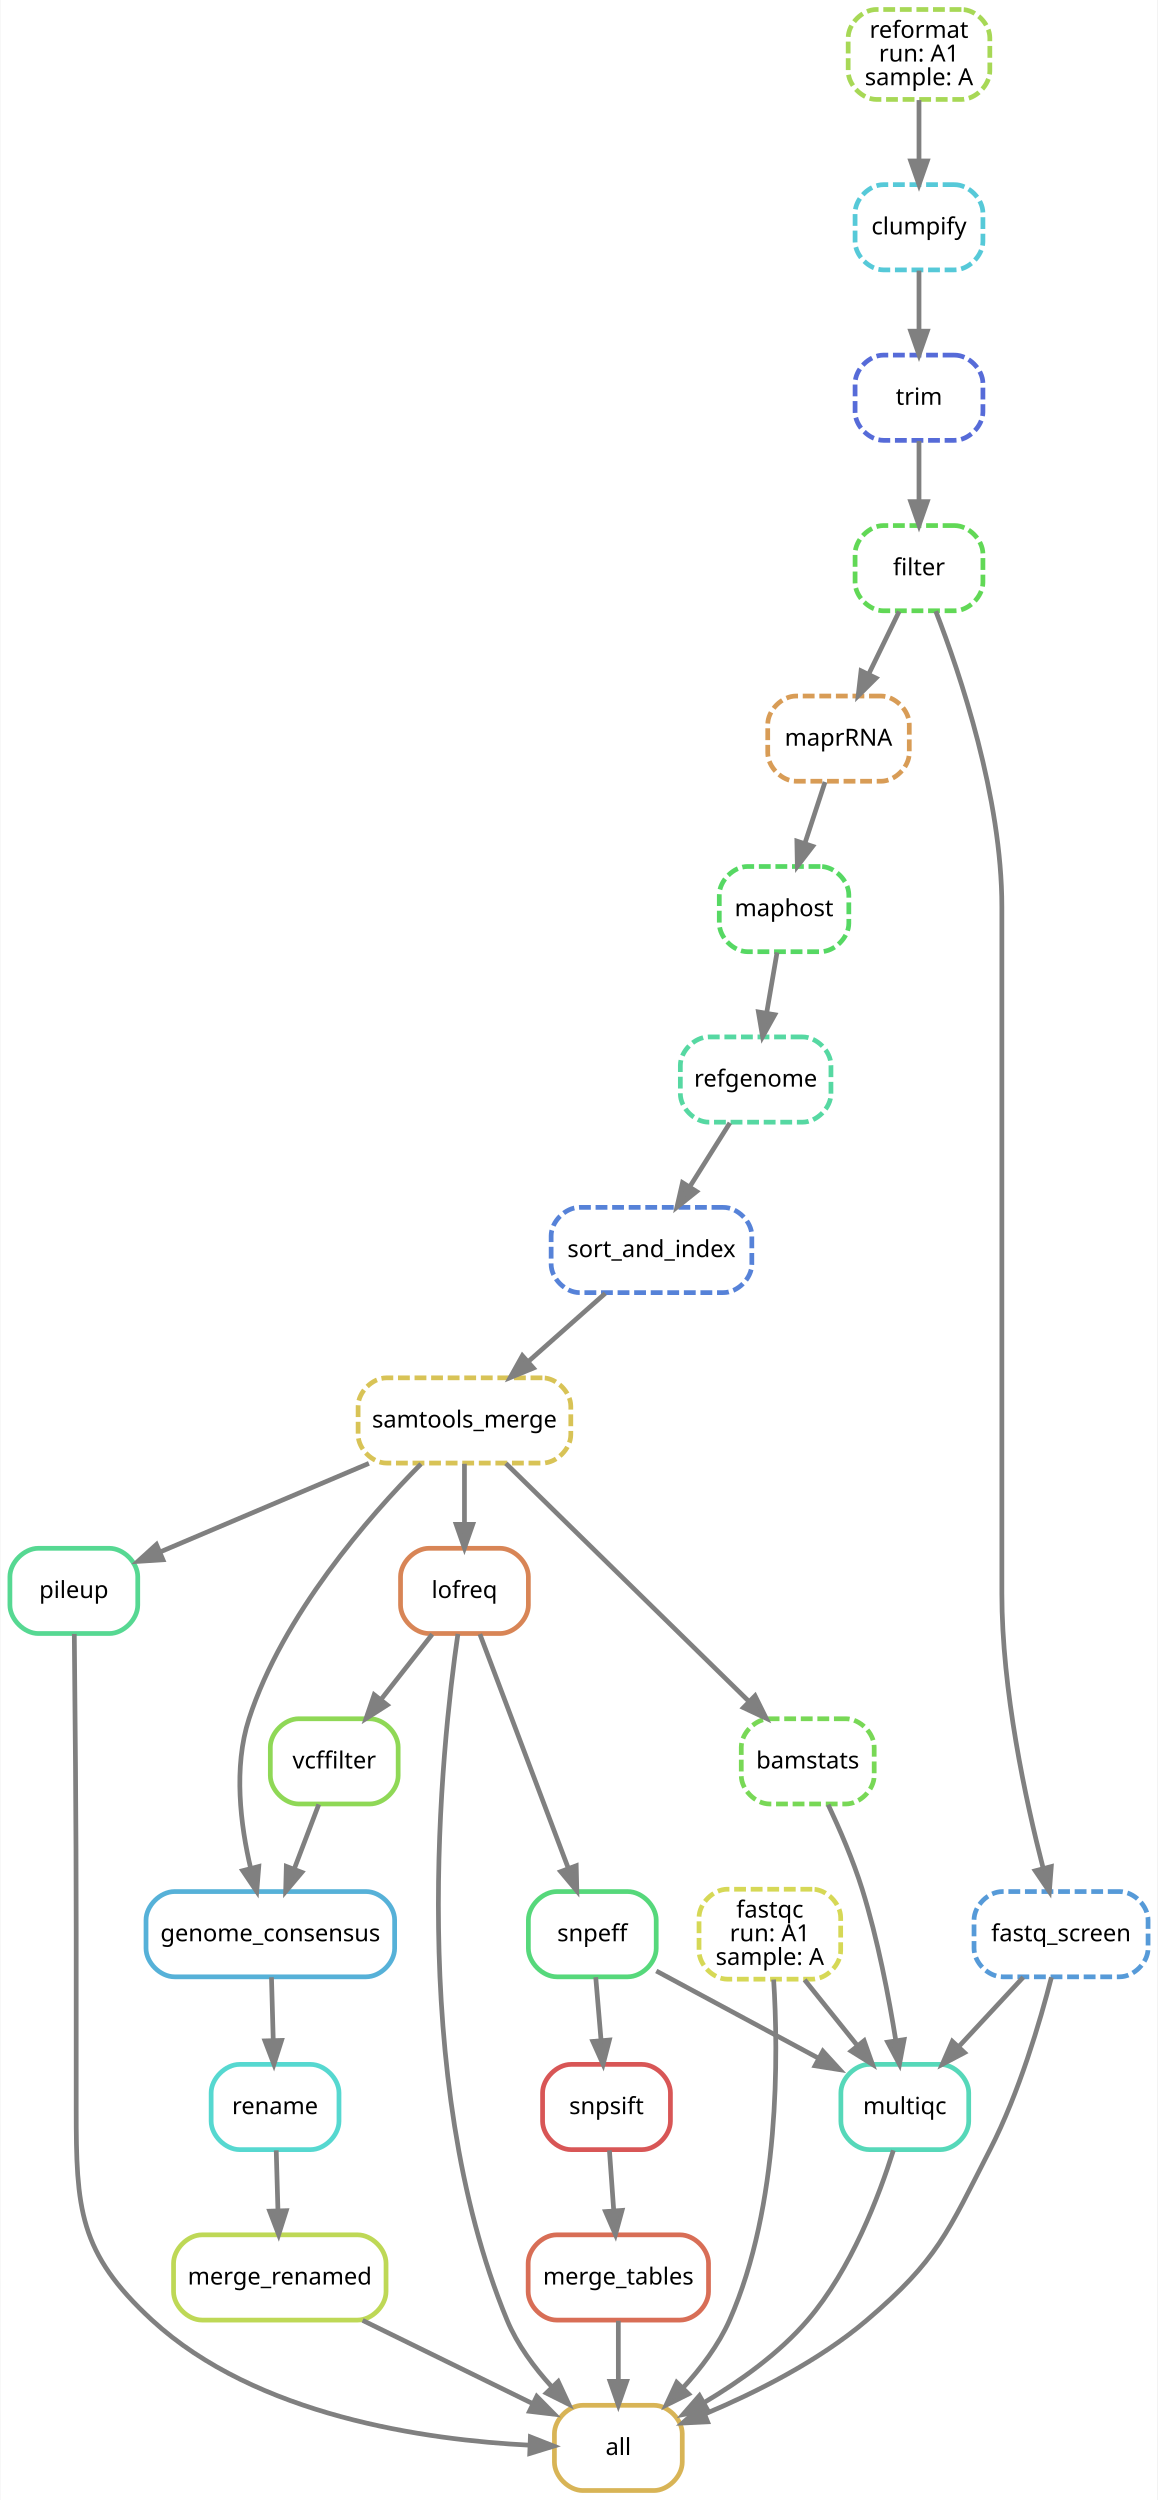
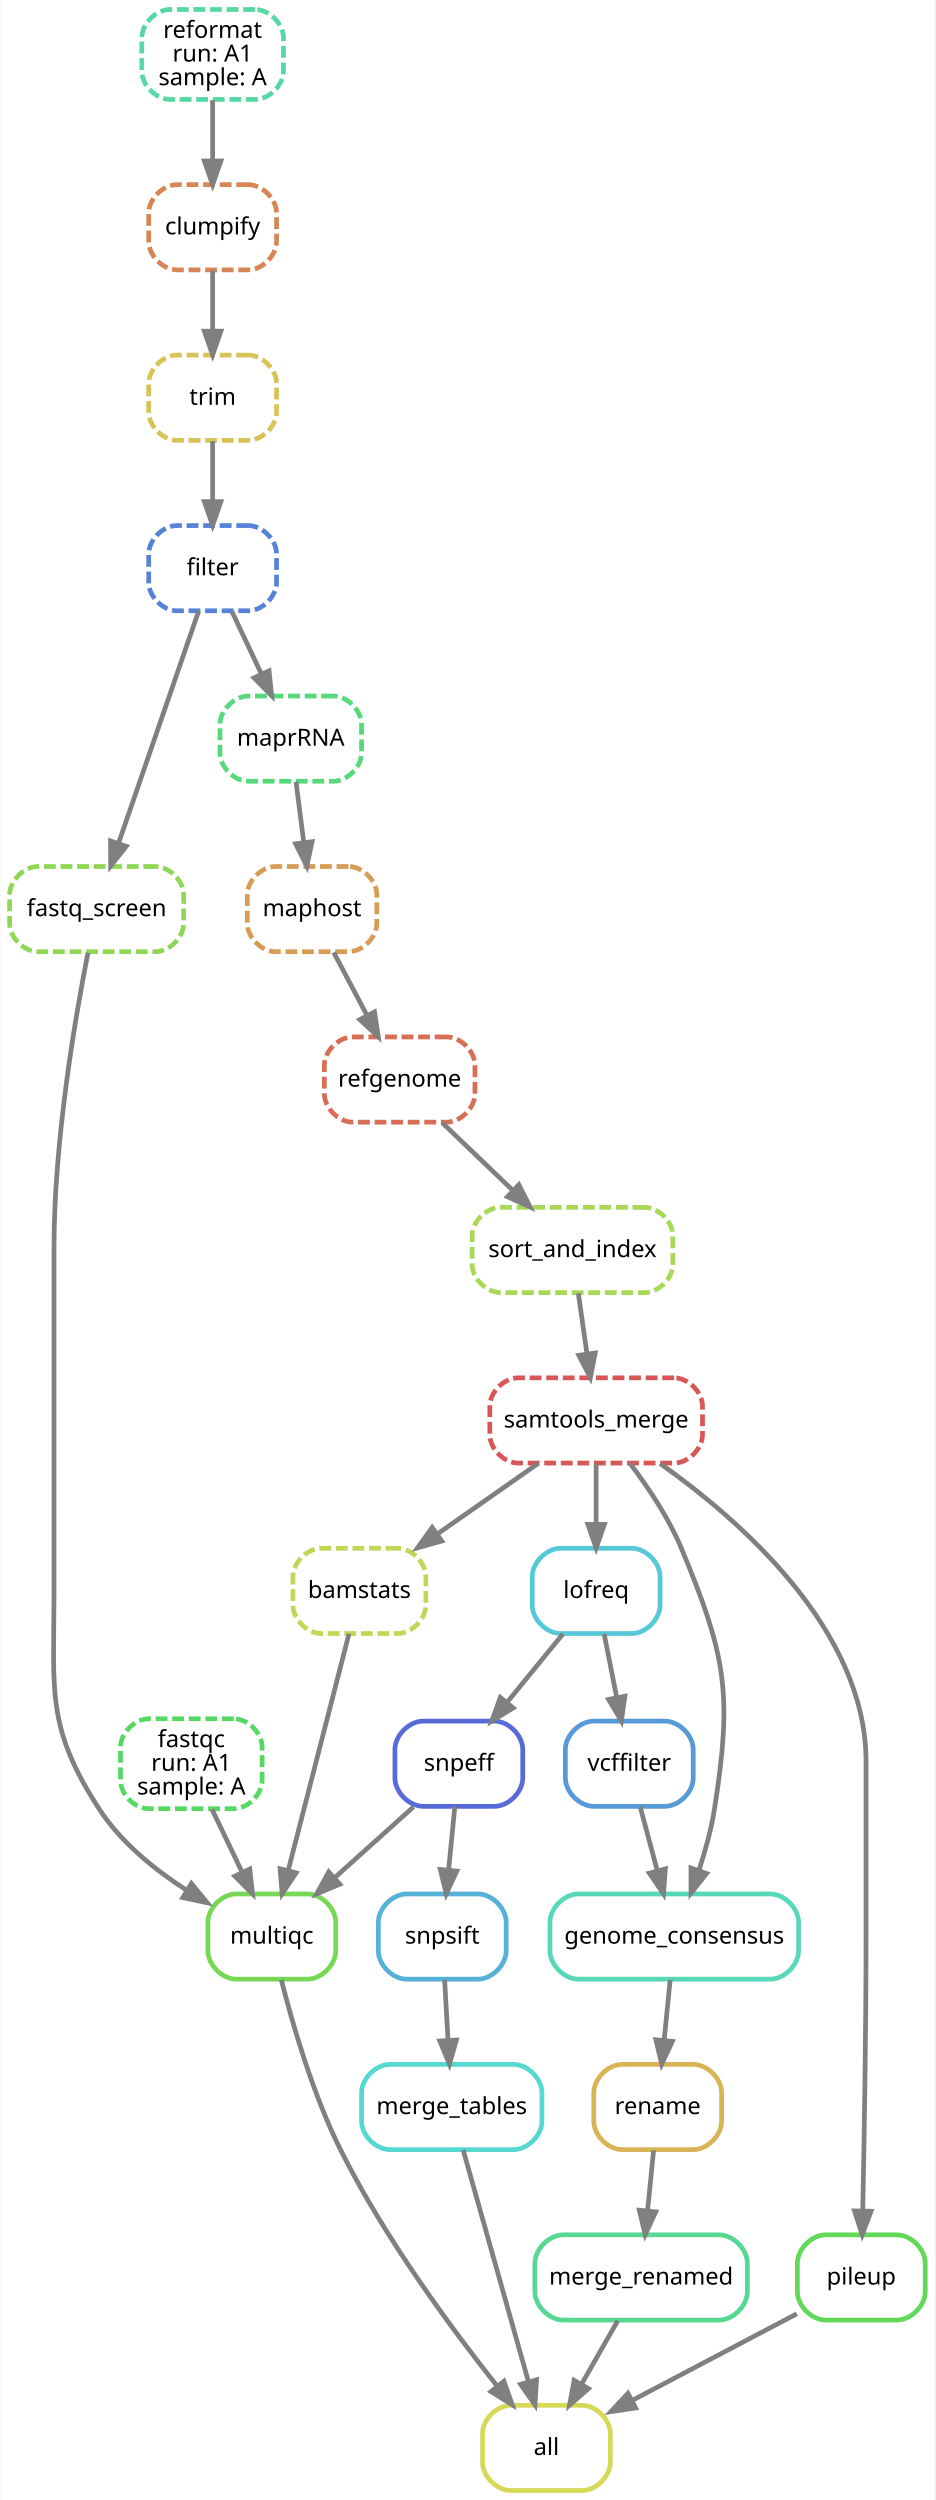
- <svg xmlns="http://www.w3.org/2000/svg" width="489pt" height="1056pt" viewBox="0.00 0.00 488.63 1056.00">
+ <svg xmlns="http://www.w3.org/2000/svg" width="395pt" height="1056pt" viewBox="0.00 0.00 394.63 1056.00">
  <g id="graph0" class="graph" transform="scale(1 1) rotate(0) translate(4 1052)">
-     <polygon fill="white" stroke="none" points="-4,4 -4,-1052 484.628,-1052 484.628,4 -4,4" />
+     <polygon fill="white" stroke="none" points="-4,4 -4,-1052 390.628,-1052 390.628,4 -4,4" />
    <g id="node1" class="node">
-       <path fill="none" stroke="#d8b456" stroke-width="2" d="M272,-36C272,-36 242,-36 242,-36 236,-36 230,-30 230,-24 230,-24 230,-12 230,-12 230,-6 236,-0 242,-0 242,-0 272,-0 272,-0 278,-0 284,-6 284,-12 284,-12 284,-24 284,-24 284,-30 278,-36 272,-36" />
-       <text text-anchor="middle" x="257" y="-15" font-family="sans" font-size="10.00">all</text>
+       <path fill="none" stroke="#d6d856" stroke-width="2" d="M241.628,-36C241.628,-36 211.628,-36 211.628,-36 205.628,-36 199.628,-30 199.628,-24 199.628,-24 199.628,-12 199.628,-12 199.628,-6 205.628,-0 211.628,-0 211.628,-0 241.628,-0 241.628,-0 247.628,-0 253.628,-6 253.628,-12 253.628,-12 253.628,-24 253.628,-24 253.628,-30 247.628,-36 241.628,-36" />
+       <text text-anchor="middle" x="226.628" y="-15" font-family="sans" font-size="10.00">all</text>
    </g>
    <g id="node2" class="node">
-       <path fill="none" stroke="#bed856" stroke-width="2" d="M146.875,-108C146.875,-108 81.125,-108 81.125,-108 75.125,-108 69.125,-102 69.125,-96 69.125,-96 69.125,-84 69.125,-84 69.125,-78 75.125,-72 81.125,-72 81.125,-72 146.875,-72 146.875,-72 152.875,-72 158.875,-78 158.875,-84 158.875,-84 158.875,-96 158.875,-96 158.875,-102 152.875,-108 146.875,-108" />
-       <text text-anchor="middle" x="114" y="-87" font-family="sans" font-size="10.00">merge_renamed</text>
+       <path fill="none" stroke="#56d892" stroke-width="2" d="M299.503,-108C299.503,-108 233.753,-108 233.753,-108 227.753,-108 221.753,-102 221.753,-96 221.753,-96 221.753,-84 221.753,-84 221.753,-78 227.753,-72 233.753,-72 233.753,-72 299.503,-72 299.503,-72 305.503,-72 311.503,-78 311.503,-84 311.503,-84 311.503,-96 311.503,-96 311.503,-102 305.503,-108 299.503,-108" />
+       <text text-anchor="middle" x="266.628" y="-87" font-family="sans" font-size="10.00">merge_renamed</text>
    </g>
    <g id="edge1" class="edge">
-       <path fill="none" stroke="grey" stroke-width="2" d="M148.982,-71.876C170.831,-61.181 198.9,-47.44 220.949,-36.647" />
-       <polygon fill="grey" stroke="grey" stroke-width="2" points="222.551,-39.76 229.994,-32.22 219.473,-33.473 222.551,-39.76" />
+       <path fill="none" stroke="grey" stroke-width="2" d="M256.74,-71.697C252.139,-63.644 246.568,-53.895 241.475,-44.982" />
+       <polygon fill="grey" stroke="grey" stroke-width="2" points="244.402,-43.05 236.402,-36.104 238.324,-46.523 244.402,-43.05" />
    </g>
    <g id="node3" class="node">
-       <path fill="none" stroke="#d86e56" stroke-width="2" d="M283.092,-108C283.092,-108 230.908,-108 230.908,-108 224.908,-108 218.908,-102 218.908,-96 218.908,-96 218.908,-84 218.908,-84 218.908,-78 224.908,-72 230.908,-72 230.908,-72 283.092,-72 283.092,-72 289.092,-72 295.092,-78 295.092,-84 295.092,-84 295.092,-96 295.092,-96 295.092,-102 289.092,-108 283.092,-108" />
-       <text text-anchor="middle" x="257" y="-87" font-family="sans" font-size="10.00">merge_tables</text>
+       <path fill="none" stroke="#56d8d0" stroke-width="2" d="M212.72,-180C212.72,-180 160.536,-180 160.536,-180 154.536,-180 148.536,-174 148.536,-168 148.536,-168 148.536,-156 148.536,-156 148.536,-150 154.536,-144 160.536,-144 160.536,-144 212.72,-144 212.72,-144 218.72,-144 224.72,-150 224.72,-156 224.72,-156 224.72,-168 224.72,-168 224.72,-174 218.72,-180 212.72,-180" />
+       <text text-anchor="middle" x="186.628" y="-159" font-family="sans" font-size="10.00">merge_tables</text>
    </g>
    <g id="edge2" class="edge">
-       <path fill="none" stroke="grey" stroke-width="2" d="M257,-71.697C257,-63.983 257,-54.712 257,-46.112" />
-       <polygon fill="grey" stroke="grey" stroke-width="2" points="260.5,-46.104 257,-36.104 253.5,-46.104 260.5,-46.104" />
+       <path fill="none" stroke="grey" stroke-width="2" d="M191.453,-143.871C198.3,-119.564 210.904,-74.819 219.019,-46.013" />
+       <polygon fill="grey" stroke="grey" stroke-width="2" points="222.443,-46.764 221.786,-36.189 215.706,-44.866 222.443,-46.764" />
    </g>
    <g id="node4" class="node">
-       <path fill="none" stroke="#56d8b9" stroke-width="2" d="M393,-180C393,-180 363,-180 363,-180 357,-180 351,-174 351,-168 351,-168 351,-156 351,-156 351,-150 357,-144 363,-144 363,-144 393,-144 393,-144 399,-144 405,-150 405,-156 405,-156 405,-168 405,-168 405,-174 399,-180 393,-180" />
-       <text text-anchor="middle" x="378" y="-159" font-family="sans" font-size="10.00">multiqc</text>
+       <path fill="none" stroke="#78d856" stroke-width="2" d="M125.628,-252C125.628,-252 95.628,-252 95.628,-252 89.628,-252 83.628,-246 83.628,-240 83.628,-240 83.628,-228 83.628,-228 83.628,-222 89.628,-216 95.628,-216 95.628,-216 125.628,-216 125.628,-216 131.628,-216 137.628,-222 137.628,-228 137.628,-228 137.628,-240 137.628,-240 137.628,-246 131.628,-252 125.628,-252" />
+       <text text-anchor="middle" x="110.628" y="-231" font-family="sans" font-size="10.00">multiqc</text>
    </g>
    <g id="edge3" class="edge">
-       <path fill="none" stroke="grey" stroke-width="2" d="M373.176,-143.684C367.163,-124.497 355.38,-93.44 337,-72 324.967,-57.964 308.335,-46.138 293.351,-37.243" />
-       <polygon fill="grey" stroke="grey" stroke-width="2" points="294.713,-33.991 284.29,-32.09 291.252,-40.076 294.713,-33.991" />
+       <path fill="none" stroke="grey" stroke-width="2" d="M114.659,-215.687C119.301,-197.314 127.832,-167.718 139.628,-144 158.059,-106.94 186.481,-68.463 205.783,-44.16" />
+       <polygon fill="grey" stroke="grey" stroke-width="2" points="208.66,-46.167 212.198,-36.18 203.205,-41.781 208.66,-46.167" />
    </g>
    <g id="node5" class="node">
-       <path fill="none" stroke="#d88556" stroke-width="2" d="M207,-398C207,-398 177,-398 177,-398 171,-398 165,-392 165,-386 165,-386 165,-374 165,-374 165,-368 171,-362 177,-362 177,-362 207,-362 207,-362 213,-362 219,-368 219,-374 219,-374 219,-386 219,-386 219,-392 213,-398 207,-398" />
-       <text text-anchor="middle" x="192" y="-377" font-family="sans" font-size="10.00">lofreq</text>
+       <path fill="none" stroke="#61d856" stroke-width="2" d="M374.628,-108C374.628,-108 344.628,-108 344.628,-108 338.628,-108 332.628,-102 332.628,-96 332.628,-96 332.628,-84 332.628,-84 332.628,-78 338.628,-72 344.628,-72 344.628,-72 374.628,-72 374.628,-72 380.628,-72 386.628,-78 386.628,-84 386.628,-84 386.628,-96 386.628,-96 386.628,-102 380.628,-108 374.628,-108" />
+       <text text-anchor="middle" x="359.628" y="-87" font-family="sans" font-size="10.00">pileup</text>
    </g>
    <g id="edge4" class="edge">
-       <path fill="none" stroke="grey" stroke-width="2" d="M189.237,-361.839C182.278,-313.819 167.47,-174.874 210,-72 214.273,-61.665 221.441,-51.984 228.908,-43.798" />
-       <polygon fill="grey" stroke="grey" stroke-width="2" points="231.608,-46.041 236.074,-36.434 226.591,-41.16 231.608,-46.041" />
+       <path fill="none" stroke="grey" stroke-width="2" d="M332.392,-74.665C312.31,-64.096 284.784,-49.609 262.848,-38.063" />
+       <polygon fill="grey" stroke="grey" stroke-width="2" points="264.306,-34.876 253.827,-33.315 261.046,-41.07 264.306,-34.876" />
+     </g>
+     <g id="node6" class="node">
+       <path fill="none" stroke="#d8b456" stroke-width="2" d="M288.628,-180C288.628,-180 258.628,-180 258.628,-180 252.628,-180 246.628,-174 246.628,-168 246.628,-168 246.628,-156 246.628,-156 246.628,-150 252.628,-144 258.628,-144 258.628,-144 288.628,-144 288.628,-144 294.628,-144 300.628,-150 300.628,-156 300.628,-156 300.628,-168 300.628,-168 300.628,-174 294.628,-180 288.628,-180" />
+       <text text-anchor="middle" x="273.628" y="-159" font-family="sans" font-size="10.00">rename</text>
+     </g>
+     <g id="edge5" class="edge">
+       <path fill="none" stroke="grey" stroke-width="2" d="M271.898,-143.697C271.126,-135.983 270.199,-126.712 269.339,-118.112" />
+       <polygon fill="grey" stroke="grey" stroke-width="2" points="272.816,-117.706 268.338,-108.104 265.851,-118.403 272.816,-117.706" />
+     </g>
+     <g id="node7" class="node">
+       <path fill="none" stroke="#56b1d8" stroke-width="2" d="M197.628,-252C197.628,-252 167.628,-252 167.628,-252 161.628,-252 155.628,-246 155.628,-240 155.628,-240 155.628,-228 155.628,-228 155.628,-222 161.628,-216 167.628,-216 167.628,-216 197.628,-216 197.628,-216 203.628,-216 209.628,-222 209.628,-228 209.628,-228 209.628,-240 209.628,-240 209.628,-246 203.628,-252 197.628,-252" />
+       <text text-anchor="middle" x="182.628" y="-231" font-family="sans" font-size="10.00">snpsift</text>
+     </g>
+     <g id="edge6" class="edge">
+       <path fill="none" stroke="grey" stroke-width="2" d="M183.617,-215.697C184.057,-207.983 184.587,-198.712 185.079,-190.112" />
+       <polygon fill="grey" stroke="grey" stroke-width="2" points="188.574,-190.288 185.651,-180.104 181.586,-189.888 188.574,-190.288" />
+     </g>
+     <g id="node8" class="node">
+       <path fill="none" stroke="#8fd856" stroke-width="2" stroke-dasharray="5,2" d="M61.384,-686C61.384,-686 11.872,-686 11.872,-686 5.872,-686 -0.128,-680 -0.128,-674 -0.128,-674 -0.128,-662 -0.128,-662 -0.128,-656 5.872,-650 11.872,-650 11.872,-650 61.384,-650 61.384,-650 67.384,-650 73.384,-656 73.384,-662 73.384,-662 73.384,-674 73.384,-674 73.384,-680 67.384,-686 61.384,-686" />
+       <text text-anchor="middle" x="36.628" y="-665" font-family="sans" font-size="10.00">fastq_screen</text>
+     </g>
+     <g id="edge7" class="edge">
+       <path fill="none" stroke="grey" stroke-width="2" d="M32.985,-649.601C27.726,-622.918 18.628,-570.227 18.628,-525 18.628,-525 18.628,-525 18.628,-379 18.628,-337.683 15.182,-322.688 37.628,-288 46.771,-273.87 61.101,-262.264 74.653,-253.552" />
+       <polygon fill="grey" stroke="grey" stroke-width="2" points="76.654,-256.432 83.383,-248.248 73.019,-250.449 76.654,-256.432" />
+     </g>
+     <g id="node9" class="node">
+       <path fill="none" stroke="#56d863" stroke-width="2" stroke-dasharray="5,2" d="M94.544,-326C94.544,-326 58.712,-326 58.712,-326 52.712,-326 46.712,-320 46.712,-314 46.712,-314 46.712,-300 46.712,-300 46.712,-294 52.712,-288 58.712,-288 58.712,-288 94.544,-288 94.544,-288 100.544,-288 106.544,-294 106.544,-300 106.544,-300 106.544,-314 106.544,-314 106.544,-320 100.544,-326 94.544,-326" />
+       <text text-anchor="middle" x="76.628" y="-314" font-family="sans" font-size="10.00">fastqc</text>
+       <text text-anchor="middle" x="76.628" y="-304" font-family="sans" font-size="10.00">run: A1</text>
+       <text text-anchor="middle" x="76.628" y="-294" font-family="sans" font-size="10.00">sample: A</text>
+     </g>
+     <g id="edge8" class="edge">
+       <path fill="none" stroke="grey" stroke-width="2" d="M85.384,-287.716C89.256,-279.629 93.882,-269.97 98.109,-261.142" />
+       <polygon fill="grey" stroke="grey" stroke-width="2" points="101.323,-262.534 102.485,-252.003 95.01,-259.511 101.323,-262.534" />
+     </g>
+     <g id="node10" class="node">
+       <path fill="none" stroke="#566bd8" stroke-width="2" d="M204.628,-325C204.628,-325 174.628,-325 174.628,-325 168.628,-325 162.628,-319 162.628,-313 162.628,-313 162.628,-301 162.628,-301 162.628,-295 168.628,-289 174.628,-289 174.628,-289 204.628,-289 204.628,-289 210.628,-289 216.628,-295 216.628,-301 216.628,-301 216.628,-313 216.628,-313 216.628,-319 210.628,-325 204.628,-325" />
+       <text text-anchor="middle" x="189.628" y="-304" font-family="sans" font-size="10.00">snpeff</text>
+     </g>
+     <g id="edge9" class="edge">
+       <path fill="none" stroke="grey" stroke-width="2" d="M170.504,-288.813C160.509,-279.83 148.118,-268.693 137.205,-258.886" />
+       <polygon fill="grey" stroke="grey" stroke-width="2" points="139.353,-256.11 129.576,-252.029 134.674,-261.316 139.353,-256.11" />
+     </g>
+     <g id="edge13" class="edge">
+       <path fill="none" stroke="grey" stroke-width="2" d="M187.933,-288.813C187.142,-280.789 186.182,-271.047 185.297,-262.069" />
+       <polygon fill="grey" stroke="grey" stroke-width="2" points="188.771,-261.637 184.307,-252.029 181.805,-262.324 188.771,-261.637" />
    </g>
    <g id="node11" class="node">
-       <path fill="none" stroke="#56d87b" stroke-width="2" d="M261,-253C261,-253 231,-253 231,-253 225,-253 219,-247 219,-241 219,-241 219,-229 219,-229 219,-223 225,-217 231,-217 231,-217 261,-217 261,-217 267,-217 273,-223 273,-229 273,-229 273,-241 273,-241 273,-247 267,-253 261,-253" />
-       <text text-anchor="middle" x="246" y="-232" font-family="sans" font-size="10.00">snpeff</text>
+       <path fill="none" stroke="#bed856" stroke-width="2" stroke-dasharray="5,2" d="M163.701,-398C163.701,-398 131.555,-398 131.555,-398 125.555,-398 119.555,-392 119.555,-386 119.555,-386 119.555,-374 119.555,-374 119.555,-368 125.555,-362 131.555,-362 131.555,-362 163.701,-362 163.701,-362 169.701,-362 175.701,-368 175.701,-374 175.701,-374 175.701,-386 175.701,-386 175.701,-392 169.701,-398 163.701,-398" />
+       <text text-anchor="middle" x="147.628" y="-377" font-family="sans" font-size="10.00">bamstats</text>
+     </g>
+     <g id="edge10" class="edge">
+       <path fill="none" stroke="grey" stroke-width="2" d="M143.238,-361.916C136.896,-337.233 125.107,-291.351 117.576,-262.041" />
+       <polygon fill="grey" stroke="grey" stroke-width="2" points="120.89,-260.876 115.012,-252.062 114.111,-262.618 120.89,-260.876" />
+     </g>
+     <g id="node12" class="node">
+       <path fill="none" stroke="#d85656" stroke-width="2" stroke-dasharray="5,2" d="M280.549,-470C280.549,-470 214.707,-470 214.707,-470 208.707,-470 202.707,-464 202.707,-458 202.707,-458 202.707,-446 202.707,-446 202.707,-440 208.707,-434 214.707,-434 214.707,-434 280.549,-434 280.549,-434 286.549,-434 292.549,-440 292.549,-446 292.549,-446 292.549,-458 292.549,-458 292.549,-464 286.549,-470 280.549,-470" />
+       <text text-anchor="middle" x="247.628" y="-449" font-family="sans" font-size="10.00">samtools_merge</text>
+     </g>
+     <g id="edge11" class="edge">
+       <path fill="none" stroke="grey" stroke-width="2" d="M274.644,-433.799C308.356,-409.985 361.628,-363.562 361.628,-308 361.628,-308 361.628,-308 361.628,-233 361.628,-192.992 360.824,-146.65 360.236,-118.078" />
+       <polygon fill="grey" stroke="grey" stroke-width="2" points="363.735,-117.972 360.023,-108.048 356.736,-118.12 363.735,-117.972" />
+     </g>
+     <g id="edge16" class="edge">
+       <path fill="none" stroke="grey" stroke-width="2" d="M223.165,-433.876C210.332,-424.893 194.432,-413.763 180.534,-404.034" />
+       <polygon fill="grey" stroke="grey" stroke-width="2" points="182.384,-401.057 172.185,-398.19 178.37,-406.792 182.384,-401.057" />
+     </g>
+     <g id="node13" class="node">
+       <path fill="none" stroke="#56d8b9" stroke-width="2" d="M321.136,-252C321.136,-252 240.12,-252 240.12,-252 234.12,-252 228.12,-246 228.12,-240 228.12,-240 228.12,-228 228.12,-228 228.12,-222 234.12,-216 240.12,-216 240.12,-216 321.136,-216 321.136,-216 327.136,-216 333.136,-222 333.136,-228 333.136,-228 333.136,-240 333.136,-240 333.136,-246 327.136,-252 321.136,-252" />
+       <text text-anchor="middle" x="280.628" y="-231" font-family="sans" font-size="10.00">genome_consensus</text>
+     </g>
+     <g id="edge18" class="edge">
+       <path fill="none" stroke="grey" stroke-width="2" d="M261.884,-433.889C269.438,-423.981 278.243,-410.94 283.628,-398 302.563,-352.499 305.246,-336.691 297.628,-288 296.269,-279.312 293.728,-270.104 291.017,-261.843" />
+       <polygon fill="grey" stroke="grey" stroke-width="2" points="294.297,-260.62 287.694,-252.335 287.689,-262.93 294.297,-260.62" />
+     </g>
+     <g id="node15" class="node">
+       <path fill="none" stroke="#56c9d8" stroke-width="2" d="M262.628,-398C262.628,-398 232.628,-398 232.628,-398 226.628,-398 220.628,-392 220.628,-386 220.628,-386 220.628,-374 220.628,-374 220.628,-368 226.628,-362 232.628,-362 232.628,-362 262.628,-362 262.628,-362 268.628,-362 274.628,-368 274.628,-374 274.628,-374 274.628,-386 274.628,-386 274.628,-392 268.628,-398 262.628,-398" />
+       <text text-anchor="middle" x="247.628" y="-377" font-family="sans" font-size="10.00">lofreq</text>
+     </g>
+     <g id="edge21" class="edge">
+       <path fill="none" stroke="grey" stroke-width="2" d="M247.628,-433.697C247.628,-425.983 247.628,-416.712 247.628,-408.112" />
+       <polygon fill="grey" stroke="grey" stroke-width="2" points="251.128,-408.104 247.628,-398.104 244.128,-408.104 251.128,-408.104" />
+     </g>
+     <g id="edge12" class="edge">
+       <path fill="none" stroke="grey" stroke-width="2" d="M278.898,-215.697C278.126,-207.983 277.199,-198.712 276.339,-190.112" />
+       <polygon fill="grey" stroke="grey" stroke-width="2" points="279.816,-189.706 275.338,-180.104 272.851,-190.403 279.816,-189.706" />
+     </g>
+     <g id="node14" class="node">
+       <path fill="none" stroke="#5682d8" stroke-width="2" stroke-dasharray="5,2" d="M100.628,-830C100.628,-830 70.628,-830 70.628,-830 64.628,-830 58.628,-824 58.628,-818 58.628,-818 58.628,-806 58.628,-806 58.628,-800 64.628,-794 70.628,-794 70.628,-794 100.628,-794 100.628,-794 106.628,-794 112.628,-800 112.628,-806 112.628,-806 112.628,-818 112.628,-818 112.628,-824 106.628,-830 100.628,-830" />
+       <text text-anchor="middle" x="85.628" y="-809" font-family="sans" font-size="10.00">filter</text>
+     </g>
+     <g id="edge14" class="edge">
+       <path fill="none" stroke="grey" stroke-width="2" d="M79.717,-793.871C71.329,-769.564 55.889,-724.819 45.949,-696.013" />
+       <polygon fill="grey" stroke="grey" stroke-width="2" points="49.13,-694.501 42.559,-686.189 42.513,-696.784 49.13,-694.501" />
+     </g>
+     <g id="node23" class="node">
+       <path fill="none" stroke="#56d87b" stroke-width="2" stroke-dasharray="5,2" d="M136.525,-758C136.525,-758 100.731,-758 100.731,-758 94.731,-758 88.731,-752 88.731,-746 88.731,-746 88.731,-734 88.731,-734 88.731,-728 94.731,-722 100.731,-722 100.731,-722 136.525,-722 136.525,-722 142.525,-722 148.525,-728 148.525,-734 148.525,-734 148.525,-746 148.525,-746 148.525,-752 142.525,-758 136.525,-758" />
+       <text text-anchor="middle" x="118.628" y="-737" font-family="sans" font-size="10.00">maprRNA</text>
+     </g>
+     <g id="edge28" class="edge">
+       <path fill="none" stroke="grey" stroke-width="2" d="M93.785,-793.697C97.542,-785.728 102.081,-776.1 106.246,-767.264" />
+       <polygon fill="grey" stroke="grey" stroke-width="2" points="109.466,-768.642 110.564,-758.104 103.134,-765.657 109.466,-768.642" />
+     </g>
+     <g id="edge15" class="edge">
+       <path fill="none" stroke="grey" stroke-width="2" d="M233.588,-361.813C226.535,-353.179 217.856,-342.555 210.078,-333.034" />
+       <polygon fill="grey" stroke="grey" stroke-width="2" points="212.576,-330.559 203.539,-325.029 207.155,-334.988 212.576,-330.559" />
+     </g>
+     <g id="node17" class="node">
+       <path fill="none" stroke="#569ad8" stroke-width="2" d="M276.628,-325C276.628,-325 246.628,-325 246.628,-325 240.628,-325 234.628,-319 234.628,-313 234.628,-313 234.628,-301 234.628,-301 234.628,-295 240.628,-289 246.628,-289 246.628,-289 276.628,-289 276.628,-289 282.628,-289 288.628,-295 288.628,-301 288.628,-301 288.628,-313 288.628,-313 288.628,-319 282.628,-325 276.628,-325" />
+       <text text-anchor="middle" x="261.628" y="-304" font-family="sans" font-size="10.00">vcffilter</text>
+     </g>
+     <g id="edge23" class="edge">
+       <path fill="none" stroke="grey" stroke-width="2" d="M251.017,-361.813C252.599,-353.789 254.52,-344.047 256.29,-335.069" />
+       <polygon fill="grey" stroke="grey" stroke-width="2" points="259.769,-335.517 258.27,-325.029 252.902,-334.163 259.769,-335.517" />
+     </g>
+     <g id="node16" class="node">
+       <path fill="none" stroke="#a7d856" stroke-width="2" stroke-dasharray="5,2" d="M268.013,-542C268.013,-542 207.243,-542 207.243,-542 201.243,-542 195.243,-536 195.243,-530 195.243,-530 195.243,-518 195.243,-518 195.243,-512 201.243,-506 207.243,-506 207.243,-506 268.013,-506 268.013,-506 274.013,-506 280.013,-512 280.013,-518 280.013,-518 280.013,-530 280.013,-530 280.013,-536 274.013,-542 268.013,-542" />
+       <text text-anchor="middle" x="237.628" y="-521" font-family="sans" font-size="10.00">sort_and_index</text>
+     </g>
+     <g id="edge17" class="edge">
+       <path fill="none" stroke="grey" stroke-width="2" d="M240.1,-505.697C241.202,-497.983 242.526,-488.712 243.755,-480.112" />
+       <polygon fill="grey" stroke="grey" stroke-width="2" points="247.235,-480.499 245.184,-470.104 240.305,-479.509 247.235,-480.499" />
    </g>
    <g id="edge19" class="edge">
-       <path fill="none" stroke="grey" stroke-width="2" d="M198.514,-361.751C207.798,-337.164 224.923,-291.816 235.871,-262.823" />
-       <polygon fill="grey" stroke="grey" stroke-width="2" points="239.205,-263.902 239.463,-253.31 232.656,-261.429 239.205,-263.902" />
+       <path fill="none" stroke="grey" stroke-width="2" d="M266.227,-288.813C268.398,-280.702 271.038,-270.836 273.462,-261.777" />
+       <polygon fill="grey" stroke="grey" stroke-width="2" points="276.867,-262.594 276.071,-252.029 270.105,-260.784 276.867,-262.594" />
    </g>
    <g id="node18" class="node">
-       <path fill="none" stroke="#8fd856" stroke-width="2" d="M152,-326C152,-326 122,-326 122,-326 116,-326 110,-320 110,-314 110,-314 110,-302 110,-302 110,-296 116,-290 122,-290 122,-290 152,-290 152,-290 158,-290 164,-296 164,-302 164,-302 164,-314 164,-314 164,-320 158,-326 152,-326" />
-       <text text-anchor="middle" x="137" y="-305" font-family="sans" font-size="10.00">vcffilter</text>
+       <path fill="none" stroke="#d8c356" stroke-width="2" stroke-dasharray="5,2" d="M100.628,-902C100.628,-902 70.628,-902 70.628,-902 64.628,-902 58.628,-896 58.628,-890 58.628,-890 58.628,-878 58.628,-878 58.628,-872 64.628,-866 70.628,-866 70.628,-866 100.628,-866 100.628,-866 106.628,-866 112.628,-872 112.628,-878 112.628,-878 112.628,-890 112.628,-890 112.628,-896 106.628,-902 100.628,-902" />
+       <text text-anchor="middle" x="85.628" y="-881" font-family="sans" font-size="10.00">trim</text>
+     </g>
+     <g id="edge20" class="edge">
+       <path fill="none" stroke="grey" stroke-width="2" d="M85.628,-865.697C85.628,-857.983 85.628,-848.712 85.628,-840.112" />
+       <polygon fill="grey" stroke="grey" stroke-width="2" points="89.128,-840.104 85.628,-830.104 82.128,-840.104 89.128,-840.104" />
+     </g>
+     <g id="node19" class="node">
+       <path fill="none" stroke="#d86e56" stroke-width="2" stroke-dasharray="5,2" d="M184.436,-614C184.436,-614 144.82,-614 144.82,-614 138.82,-614 132.82,-608 132.82,-602 132.82,-602 132.82,-590 132.82,-590 132.82,-584 138.82,-578 144.82,-578 144.82,-578 184.436,-578 184.436,-578 190.436,-578 196.436,-584 196.436,-590 196.436,-590 196.436,-602 196.436,-602 196.436,-608 190.436,-614 184.436,-614" />
+       <text text-anchor="middle" x="164.628" y="-593" font-family="sans" font-size="10.00">refgenome</text>
+     </g>
+     <g id="edge22" class="edge">
+       <path fill="none" stroke="grey" stroke-width="2" d="M182.673,-577.697C191.69,-569.05 202.746,-558.449 212.571,-549.027" />
+       <polygon fill="grey" stroke="grey" stroke-width="2" points="214.995,-551.552 219.791,-542.104 210.15,-546.499 214.995,-551.552" />
+     </g>
+     <g id="node20" class="node">
+       <path fill="none" stroke="#d88556" stroke-width="2" stroke-dasharray="5,2" d="M100.628,-974C100.628,-974 70.628,-974 70.628,-974 64.628,-974 58.628,-968 58.628,-962 58.628,-962 58.628,-950 58.628,-950 58.628,-944 64.628,-938 70.628,-938 70.628,-938 100.628,-938 100.628,-938 106.628,-938 112.628,-944 112.628,-950 112.628,-950 112.628,-962 112.628,-962 112.628,-968 106.628,-974 100.628,-974" />
+       <text text-anchor="middle" x="85.628" y="-953" font-family="sans" font-size="10.00">clumpify</text>
+     </g>
+     <g id="edge24" class="edge">
+       <path fill="none" stroke="grey" stroke-width="2" d="M85.628,-937.697C85.628,-929.983 85.628,-920.712 85.628,-912.112" />
+       <polygon fill="grey" stroke="grey" stroke-width="2" points="89.128,-912.104 85.628,-902.104 82.128,-912.104 89.128,-912.104" />
+     </g>
+     <g id="node21" class="node">
+       <path fill="none" stroke="#d89c56" stroke-width="2" stroke-dasharray="5,2" d="M142.984,-686C142.984,-686 112.272,-686 112.272,-686 106.272,-686 100.272,-680 100.272,-674 100.272,-674 100.272,-662 100.272,-662 100.272,-656 106.272,-650 112.272,-650 112.272,-650 142.984,-650 142.984,-650 148.984,-650 154.984,-656 154.984,-662 154.984,-662 154.984,-674 154.984,-674 154.984,-680 148.984,-686 142.984,-686" />
+       <text text-anchor="middle" x="127.628" y="-665" font-family="sans" font-size="10.00">maphost</text>
+     </g>
+     <g id="edge25" class="edge">
+       <path fill="none" stroke="grey" stroke-width="2" d="M136.774,-649.697C141.031,-641.644 146.184,-631.894 150.894,-622.982" />
+       <polygon fill="grey" stroke="grey" stroke-width="2" points="154.008,-624.581 155.587,-614.104 147.82,-621.31 154.008,-624.581" />
+     </g>
+     <g id="node22" class="node">
+       <path fill="none" stroke="#56d8a2" stroke-width="2" stroke-dasharray="5,2" d="M103.544,-1048C103.544,-1048 67.712,-1048 67.712,-1048 61.712,-1048 55.712,-1042 55.712,-1036 55.712,-1036 55.712,-1022 55.712,-1022 55.712,-1016 61.712,-1010 67.712,-1010 67.712,-1010 103.544,-1010 103.544,-1010 109.544,-1010 115.544,-1016 115.544,-1022 115.544,-1022 115.544,-1036 115.544,-1036 115.544,-1042 109.544,-1048 103.544,-1048" />
+       <text text-anchor="middle" x="85.628" y="-1036" font-family="sans" font-size="10.00">reformat</text>
+       <text text-anchor="middle" x="85.628" y="-1026" font-family="sans" font-size="10.00">run: A1</text>
+       <text text-anchor="middle" x="85.628" y="-1016" font-family="sans" font-size="10.00">sample: A</text>
+     </g>
+     <g id="edge26" class="edge">
+       <path fill="none" stroke="grey" stroke-width="2" d="M85.628,-1009.72C85.628,-1001.97 85.628,-992.789 85.628,-984.274" />
+       <polygon fill="grey" stroke="grey" stroke-width="2" points="89.128,-984.003 85.628,-974.003 82.128,-984.003 89.128,-984.003" />
    </g>
    <g id="edge27" class="edge">
-       <path fill="none" stroke="grey" stroke-width="2" d="M178.404,-361.697C171.877,-353.389 163.932,-343.277 156.753,-334.141" />
-       <polygon fill="grey" stroke="grey" stroke-width="2" points="159.369,-331.805 150.439,-326.104 153.865,-336.13 159.369,-331.805" />
-     </g>
-     <g id="node6" class="node">
-       <path fill="none" stroke="#56d892" stroke-width="2" d="M42,-398C42,-398 12,-398 12,-398 6,-398 0,-392 0,-386 0,-386 0,-374 0,-374 0,-368 6,-362 12,-362 12,-362 42,-362 42,-362 48,-362 54,-368 54,-374 54,-374 54,-386 54,-386 54,-392 48,-398 42,-398" />
-       <text text-anchor="middle" x="27" y="-377" font-family="sans" font-size="10.00">pileup</text>
-     </g>
-     <g id="edge5" class="edge">
-       <path fill="none" stroke="grey" stroke-width="2" d="M27.198,-361.831C27.489,-334.984 28,-281.433 28,-236 28,-236 28,-236 28,-161 28,-118.965 29.079,-100.474 60,-72 104.046,-31.439 175.832,-21.336 219.51,-19.152" />
-       <polygon fill="grey" stroke="grey" stroke-width="2" points="219.851,-22.642 229.71,-18.761 219.583,-15.647 219.851,-22.642" />
-     </g>
-     <g id="node7" class="node">
-       <path fill="none" stroke="#569ad8" stroke-width="2" stroke-dasharray="5,2" d="M468.756,-253C468.756,-253 419.244,-253 419.244,-253 413.244,-253 407.244,-247 407.244,-241 407.244,-241 407.244,-229 407.244,-229 407.244,-223 413.244,-217 419.244,-217 419.244,-217 468.756,-217 468.756,-217 474.756,-217 480.756,-223 480.756,-229 480.756,-229 480.756,-241 480.756,-241 480.756,-247 474.756,-253 468.756,-253" />
-       <text text-anchor="middle" x="444" y="-232" font-family="sans" font-size="10.00">fastq_screen</text>
-     </g>
-     <g id="edge6" class="edge">
-       <path fill="none" stroke="grey" stroke-width="2" d="M439.935,-216.797C435.167,-198.213 426.32,-168.038 414,-144 395.996,-108.872 392.028,-97.621 362,-72 341.794,-54.759 315.013,-41.355 293.555,-32.341" />
-       <polygon fill="grey" stroke="grey" stroke-width="2" points="294.696,-29.026 284.114,-28.509 292.064,-35.513 294.696,-29.026" />
-     </g>
-     <g id="edge10" class="edge">
-       <path fill="none" stroke="grey" stroke-width="2" d="M428.023,-216.813C419.835,-208.005 409.722,-197.125 400.736,-187.458" />
-       <polygon fill="grey" stroke="grey" stroke-width="2" points="403.202,-184.97 393.83,-180.029 398.075,-189.736 403.202,-184.97" />
-     </g>
-     <g id="node8" class="node">
-       <path fill="none" stroke="#d6d856" stroke-width="2" stroke-dasharray="5,2" d="M338.916,-254C338.916,-254 303.084,-254 303.084,-254 297.084,-254 291.084,-248 291.084,-242 291.084,-242 291.084,-228 291.084,-228 291.084,-222 297.084,-216 303.084,-216 303.084,-216 338.916,-216 338.916,-216 344.916,-216 350.916,-222 350.916,-228 350.916,-228 350.916,-242 350.916,-242 350.916,-248 344.916,-254 338.916,-254" />
-       <text text-anchor="middle" x="321" y="-242" font-family="sans" font-size="10.00">fastqc</text>
-       <text text-anchor="middle" x="321" y="-232" font-family="sans" font-size="10.00">run: A1</text>
-       <text text-anchor="middle" x="321" y="-222" font-family="sans" font-size="10.00">sample: A</text>
-     </g>
-     <g id="edge7" class="edge">
-       <path fill="none" stroke="grey" stroke-width="2" d="M322.592,-215.833C324.561,-184.871 325.379,-120.523 304,-72 299.368,-61.488 291.859,-51.591 284.19,-43.26" />
-       <polygon fill="grey" stroke="grey" stroke-width="2" points="286.668,-40.788 277.179,-36.076 281.658,-45.677 286.668,-40.788" />
-     </g>
-     <g id="edge11" class="edge">
-       <path fill="none" stroke="grey" stroke-width="2" d="M335.679,-215.716C342.447,-207.285 350.588,-197.145 357.913,-188.02" />
-       <polygon fill="grey" stroke="grey" stroke-width="2" points="360.818,-189.993 364.349,-180.003 355.36,-185.61 360.818,-189.993" />
-     </g>
-     <g id="node9" class="node">
-       <path fill="none" stroke="#56d8d0" stroke-width="2" d="M127,-180C127,-180 97,-180 97,-180 91,-180 85,-174 85,-168 85,-168 85,-156 85,-156 85,-150 91,-144 97,-144 97,-144 127,-144 127,-144 133,-144 139,-150 139,-156 139,-156 139,-168 139,-168 139,-174 133,-180 127,-180" />
-       <text text-anchor="middle" x="112" y="-159" font-family="sans" font-size="10.00">rename</text>
-     </g>
-     <g id="edge8" class="edge">
-       <path fill="none" stroke="grey" stroke-width="2" d="M112.494,-143.697C112.715,-135.983 112.98,-126.712 113.225,-118.112" />
-       <polygon fill="grey" stroke="grey" stroke-width="2" points="116.724,-118.2 113.511,-108.104 109.727,-118 116.724,-118.2" />
-     </g>
-     <g id="node10" class="node">
-       <path fill="none" stroke="#d85656" stroke-width="2" d="M267,-180C267,-180 237,-180 237,-180 231,-180 225,-174 225,-168 225,-168 225,-156 225,-156 225,-150 231,-144 237,-144 237,-144 267,-144 267,-144 273,-144 279,-150 279,-156 279,-156 279,-168 279,-168 279,-174 273,-180 267,-180" />
-       <text text-anchor="middle" x="252" y="-159" font-family="sans" font-size="10.00">snpsift</text>
-     </g>
-     <g id="edge9" class="edge">
-       <path fill="none" stroke="grey" stroke-width="2" d="M253.236,-143.697C253.787,-135.983 254.449,-126.712 255.063,-118.112" />
-       <polygon fill="grey" stroke="grey" stroke-width="2" points="258.557,-118.328 255.778,-108.104 251.575,-117.83 258.557,-118.328" />
-     </g>
-     <g id="edge12" class="edge">
-       <path fill="none" stroke="grey" stroke-width="2" d="M273.031,-219.461C292.83,-208.811 319.919,-194.24 341.619,-182.569" />
-       <polygon fill="grey" stroke="grey" stroke-width="2" points="343.403,-185.583 350.552,-177.764 340.087,-179.418 343.403,-185.583" />
-     </g>
-     <g id="edge18" class="edge">
-       <path fill="none" stroke="grey" stroke-width="2" d="M247.452,-216.813C248.13,-208.789 248.954,-199.047 249.712,-190.069" />
-       <polygon fill="grey" stroke="grey" stroke-width="2" points="253.206,-190.288 250.561,-180.029 246.231,-189.699 253.206,-190.288" />
-     </g>
-     <g id="node12" class="node">
-       <path fill="none" stroke="#78d856" stroke-width="2" stroke-dasharray="5,2" d="M353.073,-326C353.073,-326 320.927,-326 320.927,-326 314.927,-326 308.927,-320 308.927,-314 308.927,-314 308.927,-302 308.927,-302 308.927,-296 314.927,-290 320.927,-290 320.927,-290 353.073,-290 353.073,-290 359.073,-290 365.073,-296 365.073,-302 365.073,-302 365.073,-314 365.073,-314 365.073,-320 359.073,-326 353.073,-326" />
-       <text text-anchor="middle" x="337" y="-305" font-family="sans" font-size="10.00">bamstats</text>
-     </g>
-     <g id="edge13" class="edge">
-       <path fill="none" stroke="grey" stroke-width="2" d="M345.633,-289.692C350.427,-279.507 356.177,-266.257 360,-254 366.574,-232.923 371.269,-208.323 374.213,-190.018" />
-       <polygon fill="grey" stroke="grey" stroke-width="2" points="377.686,-190.457 375.744,-180.042 370.767,-189.395 377.686,-190.457" />
-     </g>
-     <g id="node13" class="node">
-       <path fill="none" stroke="#d8c356" stroke-width="2" stroke-dasharray="5,2" d="M224.921,-470C224.921,-470 159.079,-470 159.079,-470 153.079,-470 147.079,-464 147.079,-458 147.079,-458 147.079,-446 147.079,-446 147.079,-440 153.079,-434 159.079,-434 159.079,-434 224.921,-434 224.921,-434 230.921,-434 236.921,-440 236.921,-446 236.921,-446 236.921,-458 236.921,-458 236.921,-464 230.921,-470 224.921,-470" />
-       <text text-anchor="middle" x="192" y="-449" font-family="sans" font-size="10.00">samtools_merge</text>
-     </g>
-     <g id="edge14" class="edge">
-       <path fill="none" stroke="grey" stroke-width="2" d="M192,-433.697C192,-425.983 192,-416.712 192,-408.112" />
-       <polygon fill="grey" stroke="grey" stroke-width="2" points="195.5,-408.104 192,-398.104 188.5,-408.104 195.5,-408.104" />
-     </g>
-     <g id="edge15" class="edge">
-       <path fill="none" stroke="grey" stroke-width="2" d="M151.636,-433.876C124.734,-422.463 89.66,-407.583 63.576,-396.517" />
-       <polygon fill="grey" stroke="grey" stroke-width="2" points="64.627,-393.161 54.054,-392.478 61.893,-399.605 64.627,-393.161" />
-     </g>
-     <g id="edge20" class="edge">
-       <path fill="none" stroke="grey" stroke-width="2" d="M209.49,-433.871C235.074,-408.817 282.827,-362.052 312.078,-333.406" />
-       <polygon fill="grey" stroke="grey" stroke-width="2" points="314.752,-335.687 319.448,-326.189 309.854,-330.685 314.752,-335.687" />
-     </g>
-     <g id="node15" class="node">
-       <path fill="none" stroke="#56b1d8" stroke-width="2" d="M150.508,-253C150.508,-253 69.492,-253 69.492,-253 63.492,-253 57.492,-247 57.492,-241 57.492,-241 57.492,-229 57.492,-229 57.492,-223 63.492,-217 69.492,-217 69.492,-217 150.508,-217 150.508,-217 156.508,-217 162.508,-223 162.508,-229 162.508,-229 162.508,-241 162.508,-241 162.508,-247 156.508,-253 150.508,-253" />
-       <text text-anchor="middle" x="110" y="-232" font-family="sans" font-size="10.00">genome_consensus</text>
-     </g>
-     <g id="edge23" class="edge">
-       <path fill="none" stroke="grey" stroke-width="2" d="M173.652,-433.638C151.456,-411.239 115.288,-369.903 101,-326 94.307,-305.433 97.421,-280.945 101.727,-262.709" />
-       <polygon fill="grey" stroke="grey" stroke-width="2" points="105.114,-263.588 104.261,-253.028 98.343,-261.816 105.114,-263.588" />
-     </g>
-     <g id="node14" class="node">
-       <path fill="none" stroke="#61d856" stroke-width="2" stroke-dasharray="5,2" d="M399,-830C399,-830 369,-830 369,-830 363,-830 357,-824 357,-818 357,-818 357,-806 357,-806 357,-800 363,-794 369,-794 369,-794 399,-794 399,-794 405,-794 411,-800 411,-806 411,-806 411,-818 411,-818 411,-824 405,-830 399,-830" />
-       <text text-anchor="middle" x="384" y="-809" font-family="sans" font-size="10.00">filter</text>
-     </g>
-     <g id="edge16" class="edge">
-       <path fill="none" stroke="grey" stroke-width="2" d="M391.083,-793.848C401.31,-767.487 419,-715.211 419,-669 419,-669 419,-669 419,-379 419,-338.103 429.045,-291.597 436.4,-263.025" />
-       <polygon fill="grey" stroke="grey" stroke-width="2" points="439.878,-263.565 439.061,-253.001 433.112,-261.768 439.878,-263.565" />
-     </g>
-     <g id="node23" class="node">
-       <path fill="none" stroke="#d89c56" stroke-width="2" stroke-dasharray="5,2" d="M367.897,-758C367.897,-758 332.103,-758 332.103,-758 326.103,-758 320.103,-752 320.103,-746 320.103,-746 320.103,-734 320.103,-734 320.103,-728 326.103,-722 332.103,-722 332.103,-722 367.897,-722 367.897,-722 373.897,-722 379.897,-728 379.897,-734 379.897,-734 379.897,-746 379.897,-746 379.897,-752 373.897,-758 367.897,-758" />
-       <text text-anchor="middle" x="350" y="-737" font-family="sans" font-size="10.00">maprRNA</text>
-     </g>
-     <g id="edge31" class="edge">
-       <path fill="none" stroke="grey" stroke-width="2" d="M375.596,-793.697C371.725,-785.728 367.048,-776.1 362.757,-767.264" />
-       <polygon fill="grey" stroke="grey" stroke-width="2" points="365.825,-765.57 358.308,-758.104 359.529,-768.629 365.825,-765.57" />
-     </g>
-     <g id="edge17" class="edge">
-       <path fill="none" stroke="grey" stroke-width="2" d="M110.484,-216.813C110.71,-208.789 110.985,-199.047 111.237,-190.069" />
-       <polygon fill="grey" stroke="grey" stroke-width="2" points="114.737,-190.123 111.52,-180.029 107.74,-189.926 114.737,-190.123" />
-     </g>
-     <g id="node16" class="node">
-       <path fill="none" stroke="#5682d8" stroke-width="2" stroke-dasharray="5,2" d="M301.385,-542C301.385,-542 240.615,-542 240.615,-542 234.615,-542 228.615,-536 228.615,-530 228.615,-530 228.615,-518 228.615,-518 228.615,-512 234.615,-506 240.615,-506 240.615,-506 301.385,-506 301.385,-506 307.385,-506 313.385,-512 313.385,-518 313.385,-518 313.385,-530 313.385,-530 313.385,-536 307.385,-542 301.385,-542" />
-       <text text-anchor="middle" x="271" y="-521" font-family="sans" font-size="10.00">sort_and_index</text>
-     </g>
-     <g id="edge21" class="edge">
-       <path fill="none" stroke="grey" stroke-width="2" d="M251.472,-505.697C241.618,-496.965 229.514,-486.24 218.804,-476.75" />
-       <polygon fill="grey" stroke="grey" stroke-width="2" points="221.109,-474.117 211.303,-470.104 216.467,-479.356 221.109,-474.117" />
-     </g>
-     <g id="node17" class="node">
-       <path fill="none" stroke="#566bd8" stroke-width="2" stroke-dasharray="5,2" d="M399,-902C399,-902 369,-902 369,-902 363,-902 357,-896 357,-890 357,-890 357,-878 357,-878 357,-872 363,-866 369,-866 369,-866 399,-866 399,-866 405,-866 411,-872 411,-878 411,-878 411,-890 411,-890 411,-896 405,-902 399,-902" />
-       <text text-anchor="middle" x="384" y="-881" font-family="sans" font-size="10.00">trim</text>
-     </g>
-     <g id="edge22" class="edge">
-       <path fill="none" stroke="grey" stroke-width="2" d="M384,-865.697C384,-857.983 384,-848.712 384,-840.112" />
-       <polygon fill="grey" stroke="grey" stroke-width="2" points="387.5,-840.104 384,-830.104 380.5,-840.104 387.5,-840.104" />
-     </g>
-     <g id="edge24" class="edge">
-       <path fill="none" stroke="grey" stroke-width="2" d="M130.464,-289.813C127.347,-281.615 123.547,-271.623 120.072,-262.485" />
-       <polygon fill="grey" stroke="grey" stroke-width="2" points="123.302,-261.132 116.476,-253.029 116.759,-263.62 123.302,-261.132" />
-     </g>
-     <g id="node19" class="node">
-       <path fill="none" stroke="#56d8a2" stroke-width="2" stroke-dasharray="5,2" d="M334.808,-614C334.808,-614 295.192,-614 295.192,-614 289.192,-614 283.192,-608 283.192,-602 283.192,-602 283.192,-590 283.192,-590 283.192,-584 289.192,-578 295.192,-578 295.192,-578 334.808,-578 334.808,-578 340.808,-578 346.808,-584 346.808,-590 346.808,-590 346.808,-602 346.808,-602 346.808,-608 340.808,-614 334.808,-614" />
-       <text text-anchor="middle" x="315" y="-593" font-family="sans" font-size="10.00">refgenome</text>
-     </g>
-     <g id="edge25" class="edge">
-       <path fill="none" stroke="grey" stroke-width="2" d="M304.124,-577.697C299.008,-569.559 292.805,-559.689 287.155,-550.701" />
-       <polygon fill="grey" stroke="grey" stroke-width="2" points="290.036,-548.708 281.751,-542.104 284.11,-552.433 290.036,-548.708" />
-     </g>
-     <g id="node20" class="node">
-       <path fill="none" stroke="#56c9d8" stroke-width="2" stroke-dasharray="5,2" d="M399,-974C399,-974 369,-974 369,-974 363,-974 357,-968 357,-962 357,-962 357,-950 357,-950 357,-944 363,-938 369,-938 369,-938 399,-938 399,-938 405,-938 411,-944 411,-950 411,-950 411,-962 411,-962 411,-968 405,-974 399,-974" />
-       <text text-anchor="middle" x="384" y="-953" font-family="sans" font-size="10.00">clumpify</text>
-     </g>
-     <g id="edge26" class="edge">
-       <path fill="none" stroke="grey" stroke-width="2" d="M384,-937.697C384,-929.983 384,-920.712 384,-912.112" />
-       <polygon fill="grey" stroke="grey" stroke-width="2" points="387.5,-912.104 384,-902.104 380.5,-912.104 387.5,-912.104" />
-     </g>
-     <g id="node21" class="node">
-       <path fill="none" stroke="#56d863" stroke-width="2" stroke-dasharray="5,2" d="M342.356,-686C342.356,-686 311.644,-686 311.644,-686 305.644,-686 299.644,-680 299.644,-674 299.644,-674 299.644,-662 299.644,-662 299.644,-656 305.644,-650 311.644,-650 311.644,-650 342.356,-650 342.356,-650 348.356,-650 354.356,-656 354.356,-662 354.356,-662 354.356,-674 354.356,-674 354.356,-680 348.356,-686 342.356,-686" />
-       <text text-anchor="middle" x="327" y="-665" font-family="sans" font-size="10.00">maphost</text>
-     </g>
-     <g id="edge28" class="edge">
-       <path fill="none" stroke="grey" stroke-width="2" d="M324.034,-649.697C322.711,-641.983 321.122,-632.712 319.648,-624.112" />
-       <polygon fill="grey" stroke="grey" stroke-width="2" points="323.072,-623.369 317.932,-614.104 316.172,-624.552 323.072,-623.369" />
-     </g>
-     <g id="node22" class="node">
-       <path fill="none" stroke="#a7d856" stroke-width="2" stroke-dasharray="5,2" d="M401.916,-1048C401.916,-1048 366.084,-1048 366.084,-1048 360.084,-1048 354.084,-1042 354.084,-1036 354.084,-1036 354.084,-1022 354.084,-1022 354.084,-1016 360.084,-1010 366.084,-1010 366.084,-1010 401.916,-1010 401.916,-1010 407.916,-1010 413.916,-1016 413.916,-1022 413.916,-1022 413.916,-1036 413.916,-1036 413.916,-1042 407.916,-1048 401.916,-1048" />
-       <text text-anchor="middle" x="384" y="-1036" font-family="sans" font-size="10.00">reformat</text>
-       <text text-anchor="middle" x="384" y="-1026" font-family="sans" font-size="10.00">run: A1</text>
-       <text text-anchor="middle" x="384" y="-1016" font-family="sans" font-size="10.00">sample: A</text>
-     </g>
-     <g id="edge29" class="edge">
-       <path fill="none" stroke="grey" stroke-width="2" d="M384,-1009.72C384,-1001.97 384,-992.789 384,-984.274" />
-       <polygon fill="grey" stroke="grey" stroke-width="2" points="387.5,-984.003 384,-974.003 380.5,-984.003 387.5,-984.003" />
-     </g>
-     <g id="edge30" class="edge">
-       <path fill="none" stroke="grey" stroke-width="2" d="M344.315,-721.697C341.752,-713.898 338.667,-704.509 335.815,-695.829" />
-       <polygon fill="grey" stroke="grey" stroke-width="2" points="339.067,-694.512 332.62,-686.104 332.416,-696.697 339.067,-694.512" />
+       <path fill="none" stroke="grey" stroke-width="2" d="M120.853,-721.697C121.844,-713.983 123.036,-704.712 124.142,-696.112" />
+       <polygon fill="grey" stroke="grey" stroke-width="2" points="127.625,-696.469 125.429,-686.104 120.682,-695.576 127.625,-696.469" />
    </g>
  </g>
</svg>
